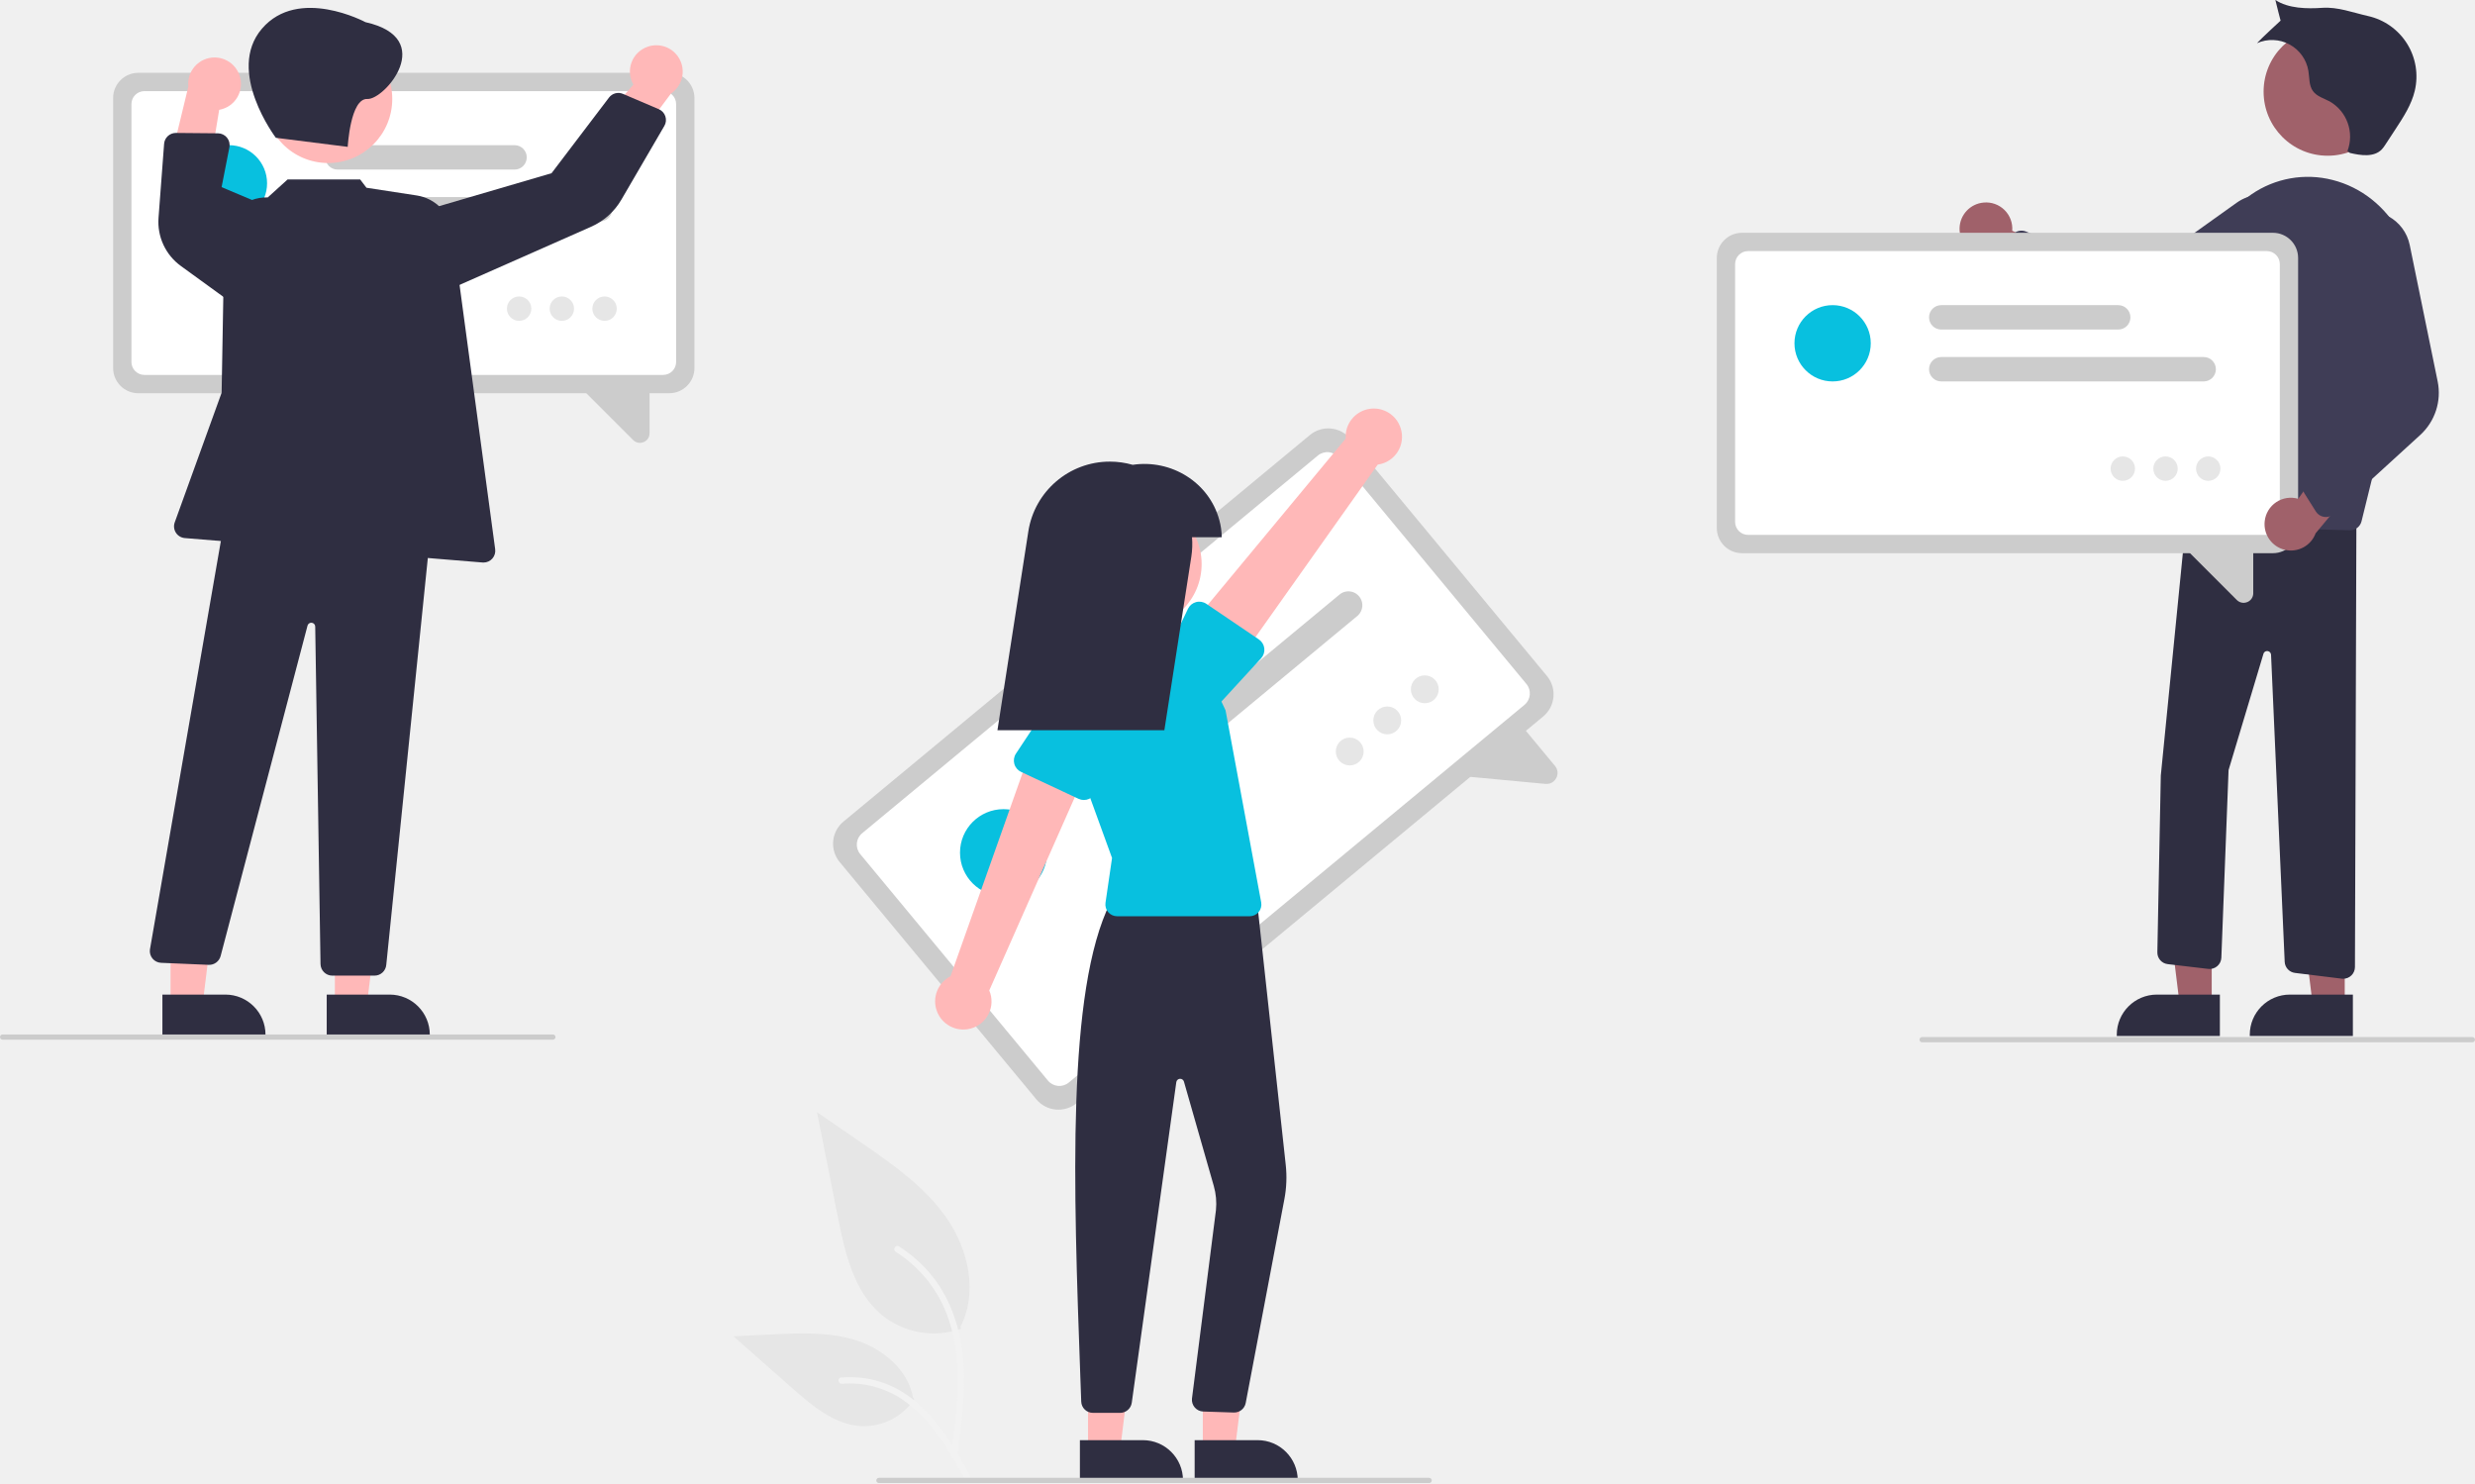
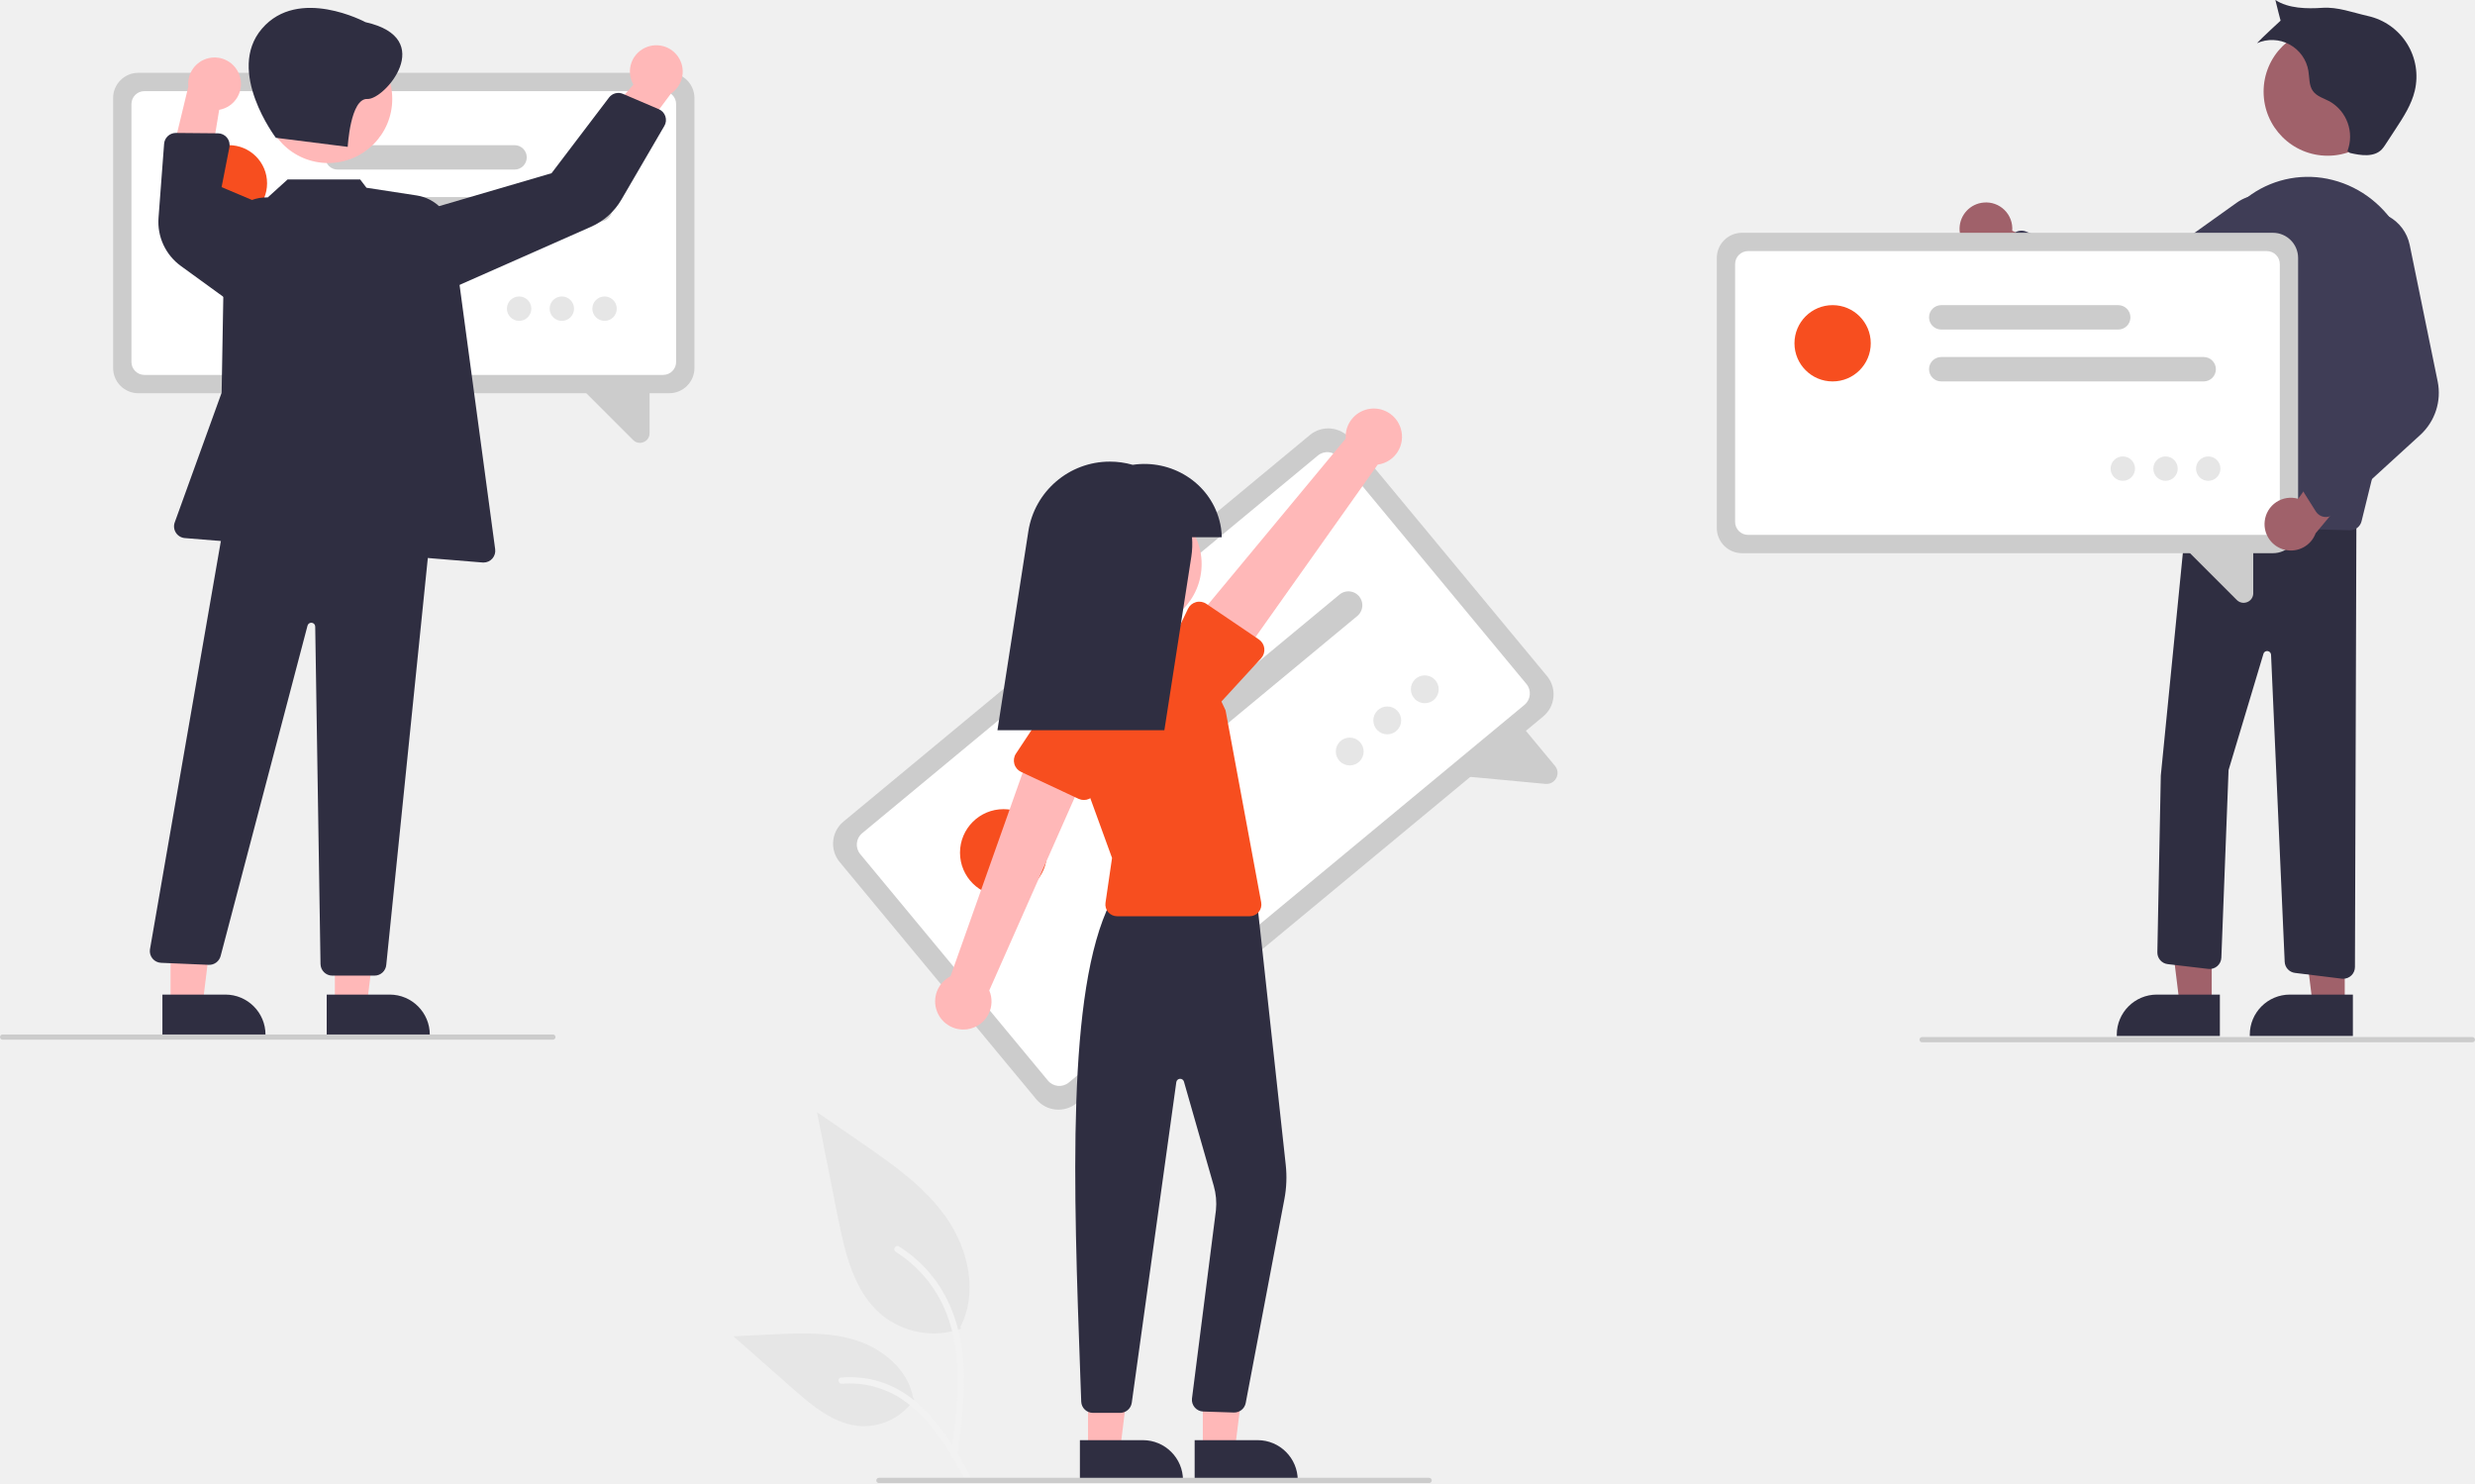
<svg xmlns="http://www.w3.org/2000/svg" data-name="Layer 1" width="949" height="568.653" viewBox="0 0 949 568.653">
  <path d="M493.954,675.174a31.517,31.517,0,0,1-30.435-5.361c-10.66-8.947-14.002-23.687-16.721-37.336l-8.043-40.37,16.84,11.595c12.11,8.339,24.493,16.944,32.878,29.023s12.045,28.566,5.308,41.635" transform="translate(-125.5 -165.6736)" fill="#e6e6e6" />
  <path d="M492.515,724.05c1.704-12.415,3.457-24.99,2.261-37.538-1.062-11.144-4.462-22.029-11.383-30.953a51.491,51.491,0,0,0-13.211-11.971c-1.321-.834-2.537,1.26-1.222,2.09a48.952,48.952,0,0,1,19.363,23.363c4.216,10.722,4.893,22.411,4.166,33.801-.439,6.888-1.37,13.731-2.309,20.565a1.254,1.254,0,0,0,.845,1.489,1.218,1.218,0,0,0,1.489-.845Z" transform="translate(-125.5 -165.6736)" fill="#f2f2f2" />
  <path d="M476.098,702.081a23.201,23.201,0,0,1-20.215,10.433c-10.233-.486-18.764-7.628-26.444-14.408l-22.715-20.056,15.034-.719c10.811-.517,21.901-1,32.199,2.334s19.794,11.358,21.677,22.016" transform="translate(-125.5 -165.6736)" fill="#e6e6e6" />
  <path d="M497.332,731.187c-8.204-14.516-17.719-30.648-34.722-35.805a38.746,38.746,0,0,0-14.604-1.508c-1.551.134-1.163,2.524.384,2.39a35.996,35.996,0,0,1,23.306,6.166c6.572,4.473,11.688,10.692,16.019,17.287,2.653,4.039,5.029,8.25,7.405,12.455.759,1.344,2.979.374,2.211-.986Z" transform="translate(-125.5 -165.6736)" fill="#f2f2f2" />
  <path d="M717.213,440.397,538.36,588.632a11.027,11.027,0,0,1-15.508-1.452L447.457,496.211a11.027,11.027,0,0,1,1.452-15.508L627.761,332.469A11.027,11.027,0,0,1,643.27,333.92L718.665,424.889A11.027,11.027,0,0,1,717.213,440.397Z" transform="translate(-125.5 -165.6736)" fill="#ccc" />
  <path d="M710.046,435.934,535.304,580.76a5.68,5.68,0,0,1-7.989-.748l-71.987-86.857a5.68,5.68,0,0,1,.748-7.989L630.817,340.34a5.68,5.68,0,0,1,7.989.748l71.987,86.857A5.68,5.68,0,0,1,710.046,435.934Z" transform="translate(-125.5 -165.6736)" fill="#fff" />
  <path d="M718.101,466.25l-35.94-3.364,25.723-20.245,13.857,16.719a4.152,4.152,0,0,1,.482,4.661,4.279,4.279,0,0,1-1.051,1.302A4.16,4.16,0,0,1,718.101,466.25Z" transform="translate(-125.5 -165.6736)" fill="#ccc" />
  <path d="M645.928,401.875l-88.399,73.265a5.34,5.34,0,1,1-6.815-8.223l88.399-73.265a5.34,5.34,0,1,1,6.815,8.223Z" transform="translate(-125.5 -165.6736)" fill="#ccc" />
  <path d="M602.664,408.255l-59.618,49.411a5.34,5.34,0,1,1-6.815-8.223l59.618-49.411a5.34,5.34,0,0,1,6.815,8.223Z" transform="translate(-125.5 -165.6736)" fill="#ccc" />
-   <circle cx="384.787" cy="326.947" r="16.688" fill="#08c0df" />
+   <circle cx="384.787" cy="326.947" r="16.688" fill="#f74e1f" />
  <circle cx="517.532" cy="288.156" r="5.34" fill="#e6e6e6" />
  <circle cx="531.923" cy="276.229" r="5.34" fill="#e6e6e6" />
  <circle cx="546.313" cy="264.302" r="5.34" fill="#e6e6e6" />
  <polygon points="461.198 556.214 473.458 556.213 479.29 508.925 461.196 508.926 461.198 556.214" fill="#ffb8b8" />
  <path d="M583.571,717.885l24.144-.001h.001a15.386,15.386,0,0,1,15.386,15.386v.5l-39.531.001Z" transform="translate(-125.5 -165.6736)" fill="#2f2e41" />
  <polygon points="417.198 556.214 429.458 556.213 435.29 508.925 417.196 508.926 417.198 556.214" fill="#ffb8b8" />
  <path d="M539.571,717.885l24.144-.001h.001a15.386,15.386,0,0,1,15.386,15.386v.5l-39.531.001Z" transform="translate(-125.5 -165.6736)" fill="#2f2e41" />
  <path d="M555.001,707.419h-.002l-10.426-.003a4.482,4.482,0,0,1-4.495-4.338l-.328-9.121c-2.635-72.94-5.361-148.364,11.517-182.265l.132-.267,55.88-2.022,11.219,102.911a44.621,44.621,0,0,1-.52,13.164L603.148,703.627a4.499,4.499,0,0,1-4.597,3.658l-11.71-.38a4.502,4.502,0,0,1-4.302-4.943l9.199-72.279a24.702,24.702,0,0,0-.835-9.284l-11.44-39.994a1.5,1.5,0,0,0-2.928.206L559.458,703.538A4.518,4.518,0,0,1,555.001,707.419Z" transform="translate(-125.5 -165.6736)" fill="#2f2e41" />
  <circle cx="436.183" cy="216.281" r="24.561" fill="#ffb8b8" />
-   <path d="M604.66,517h-50.823a4.5,4.5,0,0,1-4.453-5.15l2.511-17.196-14.744-40.554a29.844,29.844,0,0,1,24.009-39.767h0a29.73,29.73,0,0,1,31.021,16.815l3.239,6.891L609.085,511.679a4.5,4.5,0,0,1-4.425,5.32Z" transform="translate(-125.5 -165.6736)" fill="#08c0df" />
+   <path d="M604.66,517h-50.823a4.5,4.5,0,0,1-4.453-5.15l2.511-17.196-14.744-40.554a29.844,29.844,0,0,1,24.009-39.767h0a29.73,29.73,0,0,1,31.021,16.815l3.239,6.891L609.085,511.679a4.5,4.5,0,0,1-4.425,5.32Z" transform="translate(-125.5 -165.6736)" fill="#f74e1f" />
  <path d="M497.374,560.136a10.743,10.743,0,0,0,7.445-14.694l39.602-89.472-22.655-5.706L489.962,540.006a10.801,10.801,0,0,0,7.412,20.13Z" transform="translate(-125.5 -165.6736)" fill="#ffb8b8" />
-   <path d="M539.06,471.971l-22.033-10.314a4.817,4.817,0,0,1-1.974-7.022l13.39-20.223a13.377,13.377,0,0,1,24.198,11.413l-6.924,23.163a4.817,4.817,0,0,1-6.657,2.982Z" transform="translate(-125.5 -165.6736)" fill="#08c0df" />
+   <path d="M539.06,471.971l-22.033-10.314a4.817,4.817,0,0,1-1.974-7.022l13.39-20.223a13.377,13.377,0,0,1,24.198,11.413l-6.924,23.163a4.817,4.817,0,0,1-6.657,2.982Z" transform="translate(-125.5 -165.6736)" fill="#f74e1f" />
  <path d="M662.575,329.897a10.743,10.743,0,0,1-8.809,13.919L597.197,423.651,580.695,407.115l60.794-73.275a10.801,10.801,0,0,1,21.086-3.943Z" transform="translate(-125.5 -165.6736)" fill="#ffb8b8" />
-   <path d="M610.279,414.281a4.812,4.812,0,0,1-1.235,3.816l-16.349,17.809a13.377,13.377,0,0,1-22.195-14.939L581.012,399.109a4.817,4.817,0,0,1,7.042-1.9l20.142,13.643A4.811,4.811,0,0,1,610.279,414.281Z" transform="translate(-125.5 -165.6736)" fill="#08c0df" />
+   <path d="M610.279,414.281a4.812,4.812,0,0,1-1.235,3.816l-16.349,17.809a13.377,13.377,0,0,1-22.195-14.939L581.012,399.109a4.817,4.817,0,0,1,7.042-1.9l20.142,13.643A4.811,4.811,0,0,1,610.279,414.281Z" transform="translate(-125.5 -165.6736)" fill="#f74e1f" />
  <path d="M593.955,371.674a25.26,25.26,0,0,0-.918-6.576c-3.957-14.622-18.565-23.399-33.225-21.196a31.7,31.7,0,0,0-8.769-1.228h0a31.621,31.621,0,0,0-31.246,26.767l-11.842,76.233h64l10.334-66.526a31.777,31.777,0,0,0,.269-7.474Z" transform="translate(-125.5 -165.6736)" fill="#2f2e41" />
  <path d="M673.5,734.326h-211a1,1,0,1,1,0-2h211a1,1,0,0,1,0,2Z" transform="translate(-125.5 -165.6736)" fill="#ccc" />
  <path d="M886.07,243.341a10.056,10.056,0,0,1,10.986,10.819l32.707,14.395-15.602,10.071-28.667-15.214a10.11,10.11,0,0,1,.576-20.071Z" transform="translate(-125.5 -165.6736)" fill="#a0616a" />
  <circle cx="892.502" cy="35.15" r="24.561" fill="#a0616a" />
  <polygon points="848.05 385.364 835.79 385.363 829.958 338.075 848.052 338.076 848.05 385.364" fill="#a0616a" />
  <path d="M976.676,562.921l-39.531-.001v-.5a15.386,15.386,0,0,1,15.386-15.386h.001l24.144.001Z" transform="translate(-125.5 -165.6736)" fill="#2f2e41" />
  <polygon points="899.05 385.364 886.79 385.363 880.958 338.075 899.052 338.076 899.05 385.364" fill="#a0616a" />
  <path d="M1027.676,562.921l-39.531-.001v-.5a15.386,15.386,0,0,1,15.386-15.386h.001l24.144.001Z" transform="translate(-125.5 -165.6736)" fill="#2f2e41" />
  <path d="M1023.969,540.966a4.507,4.507,0,0,1-.549-.034l-17.946-2.209a4.493,4.493,0,0,1-3.944-4.235L996.3,416.723a1.5,1.5,0,0,0-2.857-.554l-13.434,44.784L977.242,532.89a4.498,4.498,0,0,1-5.023,4.295l-15.541-1.829a4.485,4.485,0,0,1-3.973-4.557l1.319-67.714,10.529-106.292.47.018,64.022,2.468-.577,177.201a4.501,4.501,0,0,1-4.501,4.485Z" transform="translate(-125.5 -165.6736)" fill="#2f2e41" />
  <path d="M1026.62,368.992c-.039,0-.078,0-.117-.001l-64.479-1.689a4.5,4.5,0,0,1-4.341-5.104l12.39-91.191a44.132,44.132,0,0,1,18.68-30.792,38.196,38.196,0,0,1,31.108-5.547c22.506,5.703,36.008,29.87,30.097,53.872l-18.968,77.029A4.526,4.526,0,0,1,1026.62,368.992Z" transform="translate(-125.5 -165.6736)" fill="#3f3d56" />
  <path d="M942.03,296.578a21.822,21.822,0,0,1-11.964-3.555l-37.602-24.67a4.499,4.499,0,0,1-.799-6.856l5.665-5.98a4.484,4.484,0,0,1,4.932-1.087l42.002,16.726,38.909-27.786a16.155,16.155,0,1,1,16.446,27.678l-48.088,23.357A21.74,21.74,0,0,1,942.03,296.578Z" transform="translate(-125.5 -165.6736)" fill="#3f3d56" />
  <path d="M1026.512,224.311c4.19.989,9.245,1.749,12.24-1.345a12.511,12.511,0,0,0,1.416-1.89l3.915-5.977c2.999-4.579,6.051-9.277,7.321-14.602a23.741,23.741,0,0,0-17.907-28.674c-5.846-1.309-11.566-3.561-17.542-3.15s-12.985.276-18-3c.313,1.46,2.003,7.913,2.003,7.913s-7.541,6.919-9.054,8.644a14.166,14.166,0,0,1,19.723,10.671c.428,2.626.177,5.538,1.737,7.693,1.484,2.05,4.145,2.768,6.382,3.952a15.563,15.563,0,0,1,6.847,19.045Z" transform="translate(-125.5 -165.6736)" fill="#2f2e41" />
  <path d="M997.023,377.788H793.434a9.664,9.664,0,0,1-9.653-9.653V264.586a9.664,9.664,0,0,1,9.653-9.653H997.023a9.664,9.664,0,0,1,9.653,9.653V368.135A9.664,9.664,0,0,1,997.023,377.788Z" transform="translate(-125.5 -165.6736)" fill="#ccc" />
  <path d="M994.683,370.768H795.774a4.978,4.978,0,0,1-4.973-4.973v-98.87a4.978,4.978,0,0,1,4.973-4.973H994.683a4.978,4.978,0,0,1,4.973,4.973v98.87A4.978,4.978,0,0,1,994.683,370.768Z" transform="translate(-125.5 -165.6736)" fill="#fff" />
  <path d="M983.164,395.73l-22.37-22.37,28.68.725V393.117a3.639,3.639,0,0,1-2.282,3.415,3.75,3.75,0,0,1-1.438.291A3.646,3.646,0,0,1,983.164,395.73Z" transform="translate(-125.5 -165.6736)" fill="#ccc" />
  <path d="M970.465,311.927H869.84a4.68,4.68,0,1,1,0-9.36H970.465a4.68,4.68,0,0,1,0,9.36Z" transform="translate(-125.5 -165.6736)" fill="#ccc" />
  <path d="M937.703,292.036H869.84a4.68,4.68,0,1,1,0-9.36H937.703a4.68,4.68,0,1,1,0,9.36Z" transform="translate(-125.5 -165.6736)" fill="#ccc" />
-   <circle cx="702.686" cy="131.628" r="14.626" fill="#08c0df" />
+   <circle cx="702.686" cy="131.628" r="14.626" fill="#f74e1f" />
  <circle cx="813.955" cy="179.692" r="4.68" fill="#e6e6e6" />
  <circle cx="830.336" cy="179.692" r="4.68" fill="#e6e6e6" />
  <circle cx="846.716" cy="179.692" r="4.68" fill="#e6e6e6" />
  <path d="M993.871,365.474a10.056,10.056,0,0,1,12.838-8.54l20.783-29.069,6.665,17.332-20.758,24.948a10.11,10.11,0,0,1-19.529-4.671Z" transform="translate(-125.5 -165.6736)" fill="#a0616a" />
  <path d="M1017.678,363.906a4.536,4.536,0,0,1-.981-.025,4.489,4.489,0,0,1-3.205-2.06l-4.392-6.968a4.48,4.48,0,0,1,.168-5.048l26.602-36.553-17.291-44.576a16.07,16.07,0,0,1,8.813-20.739h0a16.154,16.154,0,0,1,22.073,11.656l10.728,52.373a21.884,21.884,0,0,1-6.651,20.454l-33.21,30.325A4.487,4.487,0,0,1,1017.678,363.906Z" transform="translate(-125.5 -165.6736)" fill="#3f3d56" />
  <path d="M1073.5,565.326h-211a1,1,0,0,1,0-2h211a1,1,0,0,1,0,2Z" transform="translate(-125.5 -165.6736)" fill="#ccc" />
  <path d="M382.118,316.45H178.528a9.664,9.664,0,0,1-9.653-9.653V203.247a9.664,9.664,0,0,1,9.653-9.653H382.118a9.664,9.664,0,0,1,9.653,9.653V306.797A9.664,9.664,0,0,1,382.118,316.45Z" transform="translate(-125.5 -165.6736)" fill="#ccc" />
  <path d="M379.777,309.43H180.868a4.978,4.978,0,0,1-4.973-4.973v-98.87a4.978,4.978,0,0,1,4.973-4.973H379.777a4.978,4.978,0,0,1,4.973,4.973v98.87A4.978,4.978,0,0,1,379.777,309.43Z" transform="translate(-125.5 -165.6736)" fill="#fff" />
  <path d="M368.258,334.392l-22.37-22.37,28.68.725v19.032a3.639,3.639,0,0,1-2.282,3.415,3.75,3.75,0,0,1-1.438.291A3.646,3.646,0,0,1,368.258,334.392Z" transform="translate(-125.5 -165.6736)" fill="#ccc" />
  <path d="M355.559,250.588H254.934a4.68,4.68,0,1,1,0-9.36H355.559a4.68,4.68,0,0,1,0,9.36Z" transform="translate(-125.5 -165.6736)" fill="#ccc" />
  <path d="M322.798,230.697H254.934a4.68,4.68,0,1,1,0-9.36h67.863a4.68,4.68,0,1,1,0,9.36Z" transform="translate(-125.5 -165.6736)" fill="#ccc" />
-   <circle cx="87.78" cy="70.289" r="14.626" fill="#08c0df" />
+   <circle cx="87.78" cy="70.289" r="14.626" fill="#f74e1f" />
  <circle cx="199.049" cy="118.353" r="4.68" fill="#e6e6e6" />
  <circle cx="215.43" cy="118.353" r="4.68" fill="#e6e6e6" />
  <circle cx="231.811" cy="118.353" r="4.68" fill="#e6e6e6" />
  <path d="M373.674,183.645a10.056,10.056,0,0,0-5.31,14.476l-23.42,26.99,18.409,2.439,19.418-26.004A10.11,10.11,0,0,0,373.674,183.645Z" transform="translate(-125.5 -165.6736)" fill="#ffb8b8" />
  <path d="M217.298,194.451a10.056,10.056,0,0,1-7.754,13.328l-5.828,35.256L190.088,230.42l7.624-31.546a10.11,10.11,0,0,1,19.586-4.423Z" transform="translate(-125.5 -165.6736)" fill="#ffb8b8" />
  <polygon points="128.399 385.364 140.659 385.363 146.491 338.075 128.397 338.076 128.399 385.364" fill="#ffb8b8" />
  <path d="M250.772,547.035l24.144-.001h.001a15.386,15.386,0,0,1,15.386,15.386v.5l-39.531.001Z" transform="translate(-125.5 -165.6736)" fill="#2f2e41" />
  <polygon points="65.399 385.364 77.659 385.363 83.491 338.075 65.397 338.076 65.399 385.364" fill="#ffb8b8" />
  <path d="M187.772,547.035l24.144-.001h.001a15.386,15.386,0,0,1,15.386,15.386v.5l-39.531.001Z" transform="translate(-125.5 -165.6736)" fill="#2f2e41" />
  <circle cx="125.84" cy="37.947" r="24.561" fill="#ffb8b8" />
  <path d="M248.396,535.328l-2.031-129.406a1.5,1.5,0,0,0-2.959-.324l-33.291,126.576a4.555,4.555,0,0,1-4.571,3.459l-18.29-.782a4.501,4.501,0,0,1-4.272-5.061l28.249-162.658.058-.459,78.682,3.723.513.023L273.611,535.599a4.519,4.519,0,0,1-4.487,4.166H252.895A4.518,4.518,0,0,1,248.396,535.328Z" transform="translate(-125.5 -165.6736)" fill="#2f2e41" />
  <path d="M310.54,381.357l-114.178-9.37a4.499,4.499,0,0,1-3.864-6.015l17.981-49.712,1.035-59.003a16.181,16.181,0,0,1,16.667-15.891l7.593-6.883h27.82l2.422,3.176,19.357,2.975a16.272,16.272,0,0,1,13.58,13.833L315.368,376.272a4.501,4.501,0,0,1-4.454,5.101C310.79,381.373,310.665,381.368,310.54,381.357Z" transform="translate(-125.5 -165.6736)" fill="#2f2e41" />
  <path d="M288.294,246.355l48.684-14.264L359.011,203.083a4.499,4.499,0,0,1,5.352-1.416l13.756,5.88a4.5,4.5,0,0,1,2.119,6.403l-16.466,28.256A25.197,25.197,0,0,1,352.119,252.629l-57.261,25.312Z" transform="translate(-125.5 -165.6736)" fill="#2f2e41" />
  <path d="M194.893,267.691a20.865,20.865,0,0,1-8.604-18.575l2.136-28.308a4.512,4.512,0,0,1,4.488-4.161h.04l16.132.144a4.501,4.501,0,0,1,4.376,5.365l-2.993,15.271,21.36,9.025-17.987,34.993Z" transform="translate(-125.5 -165.6736)" fill="#2f2e41" />
  <path d="M265.628,174.17s-25.685-13.83-39.685,2.492,5.334,41.848,5.334,41.848l27.548,3.474s1-18.726,7.559-18.363S293.313,180.355,265.628,174.17Z" transform="translate(-125.5 -165.6736)" fill="#2f2e41" />
  <path d="M337.5,564.326h-211a1,1,0,0,1,0-2h211a1,1,0,0,1,0,2Z" transform="translate(-125.5 -165.6736)" fill="#ccc" />
</svg>
